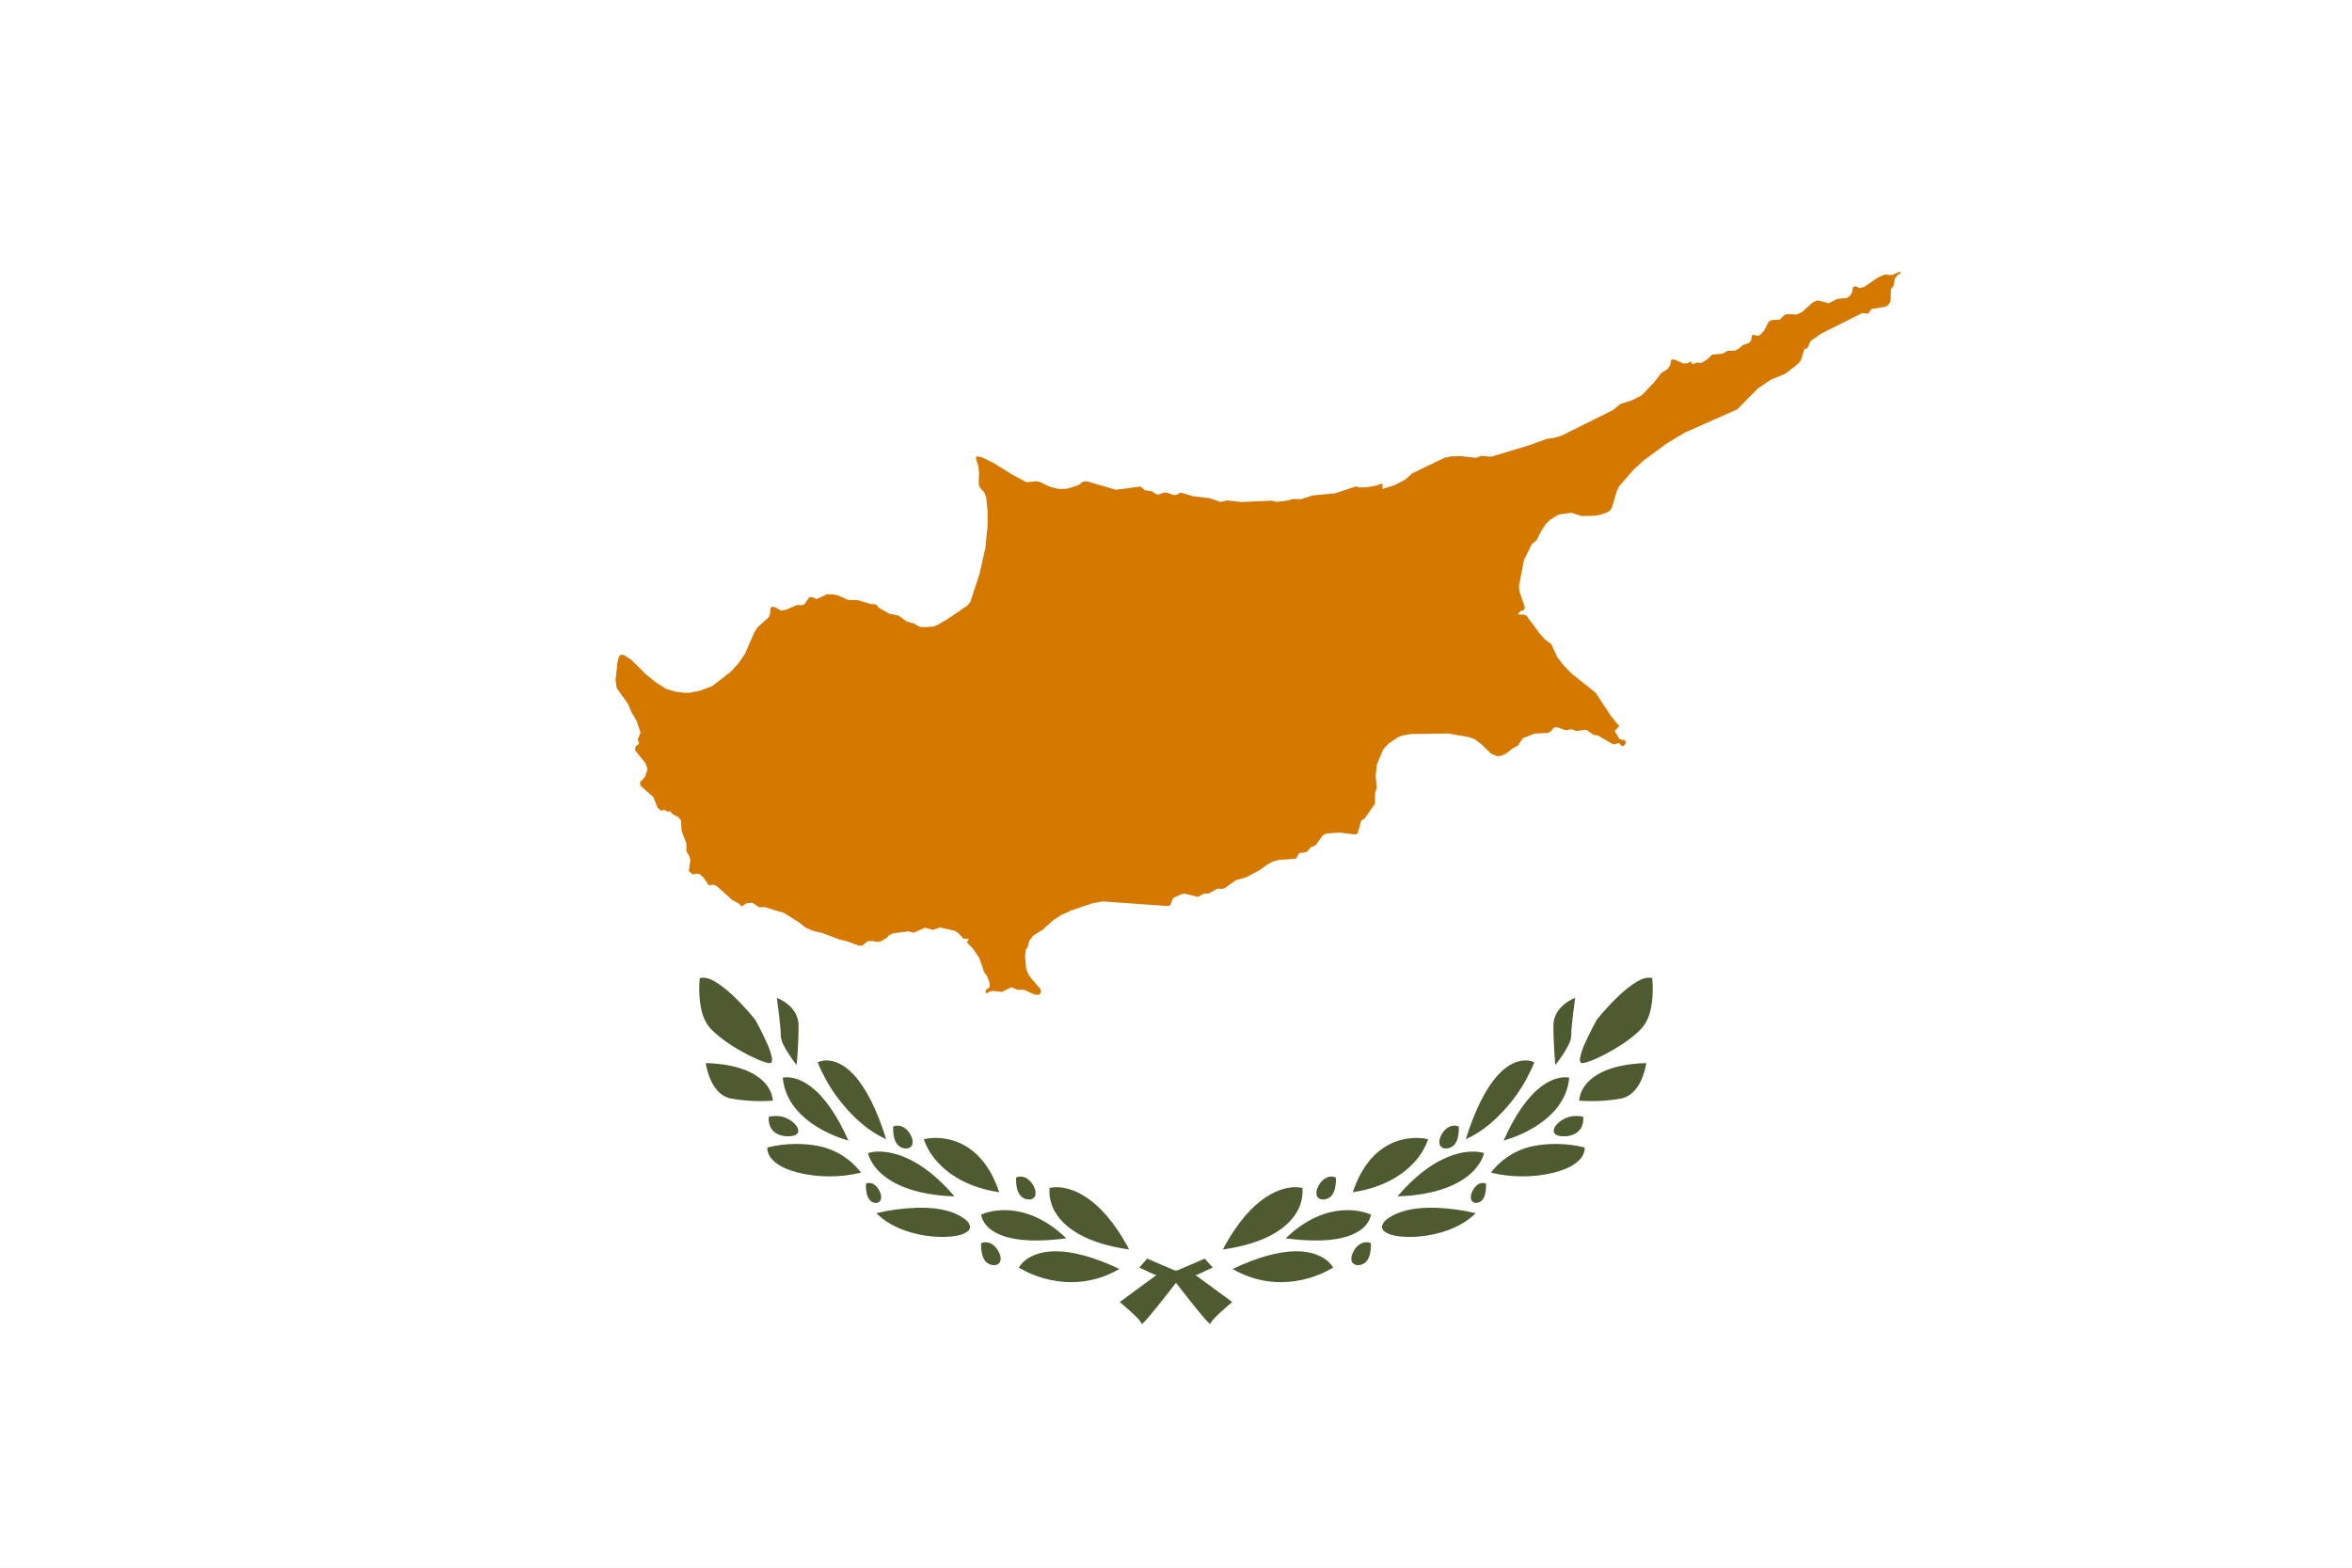
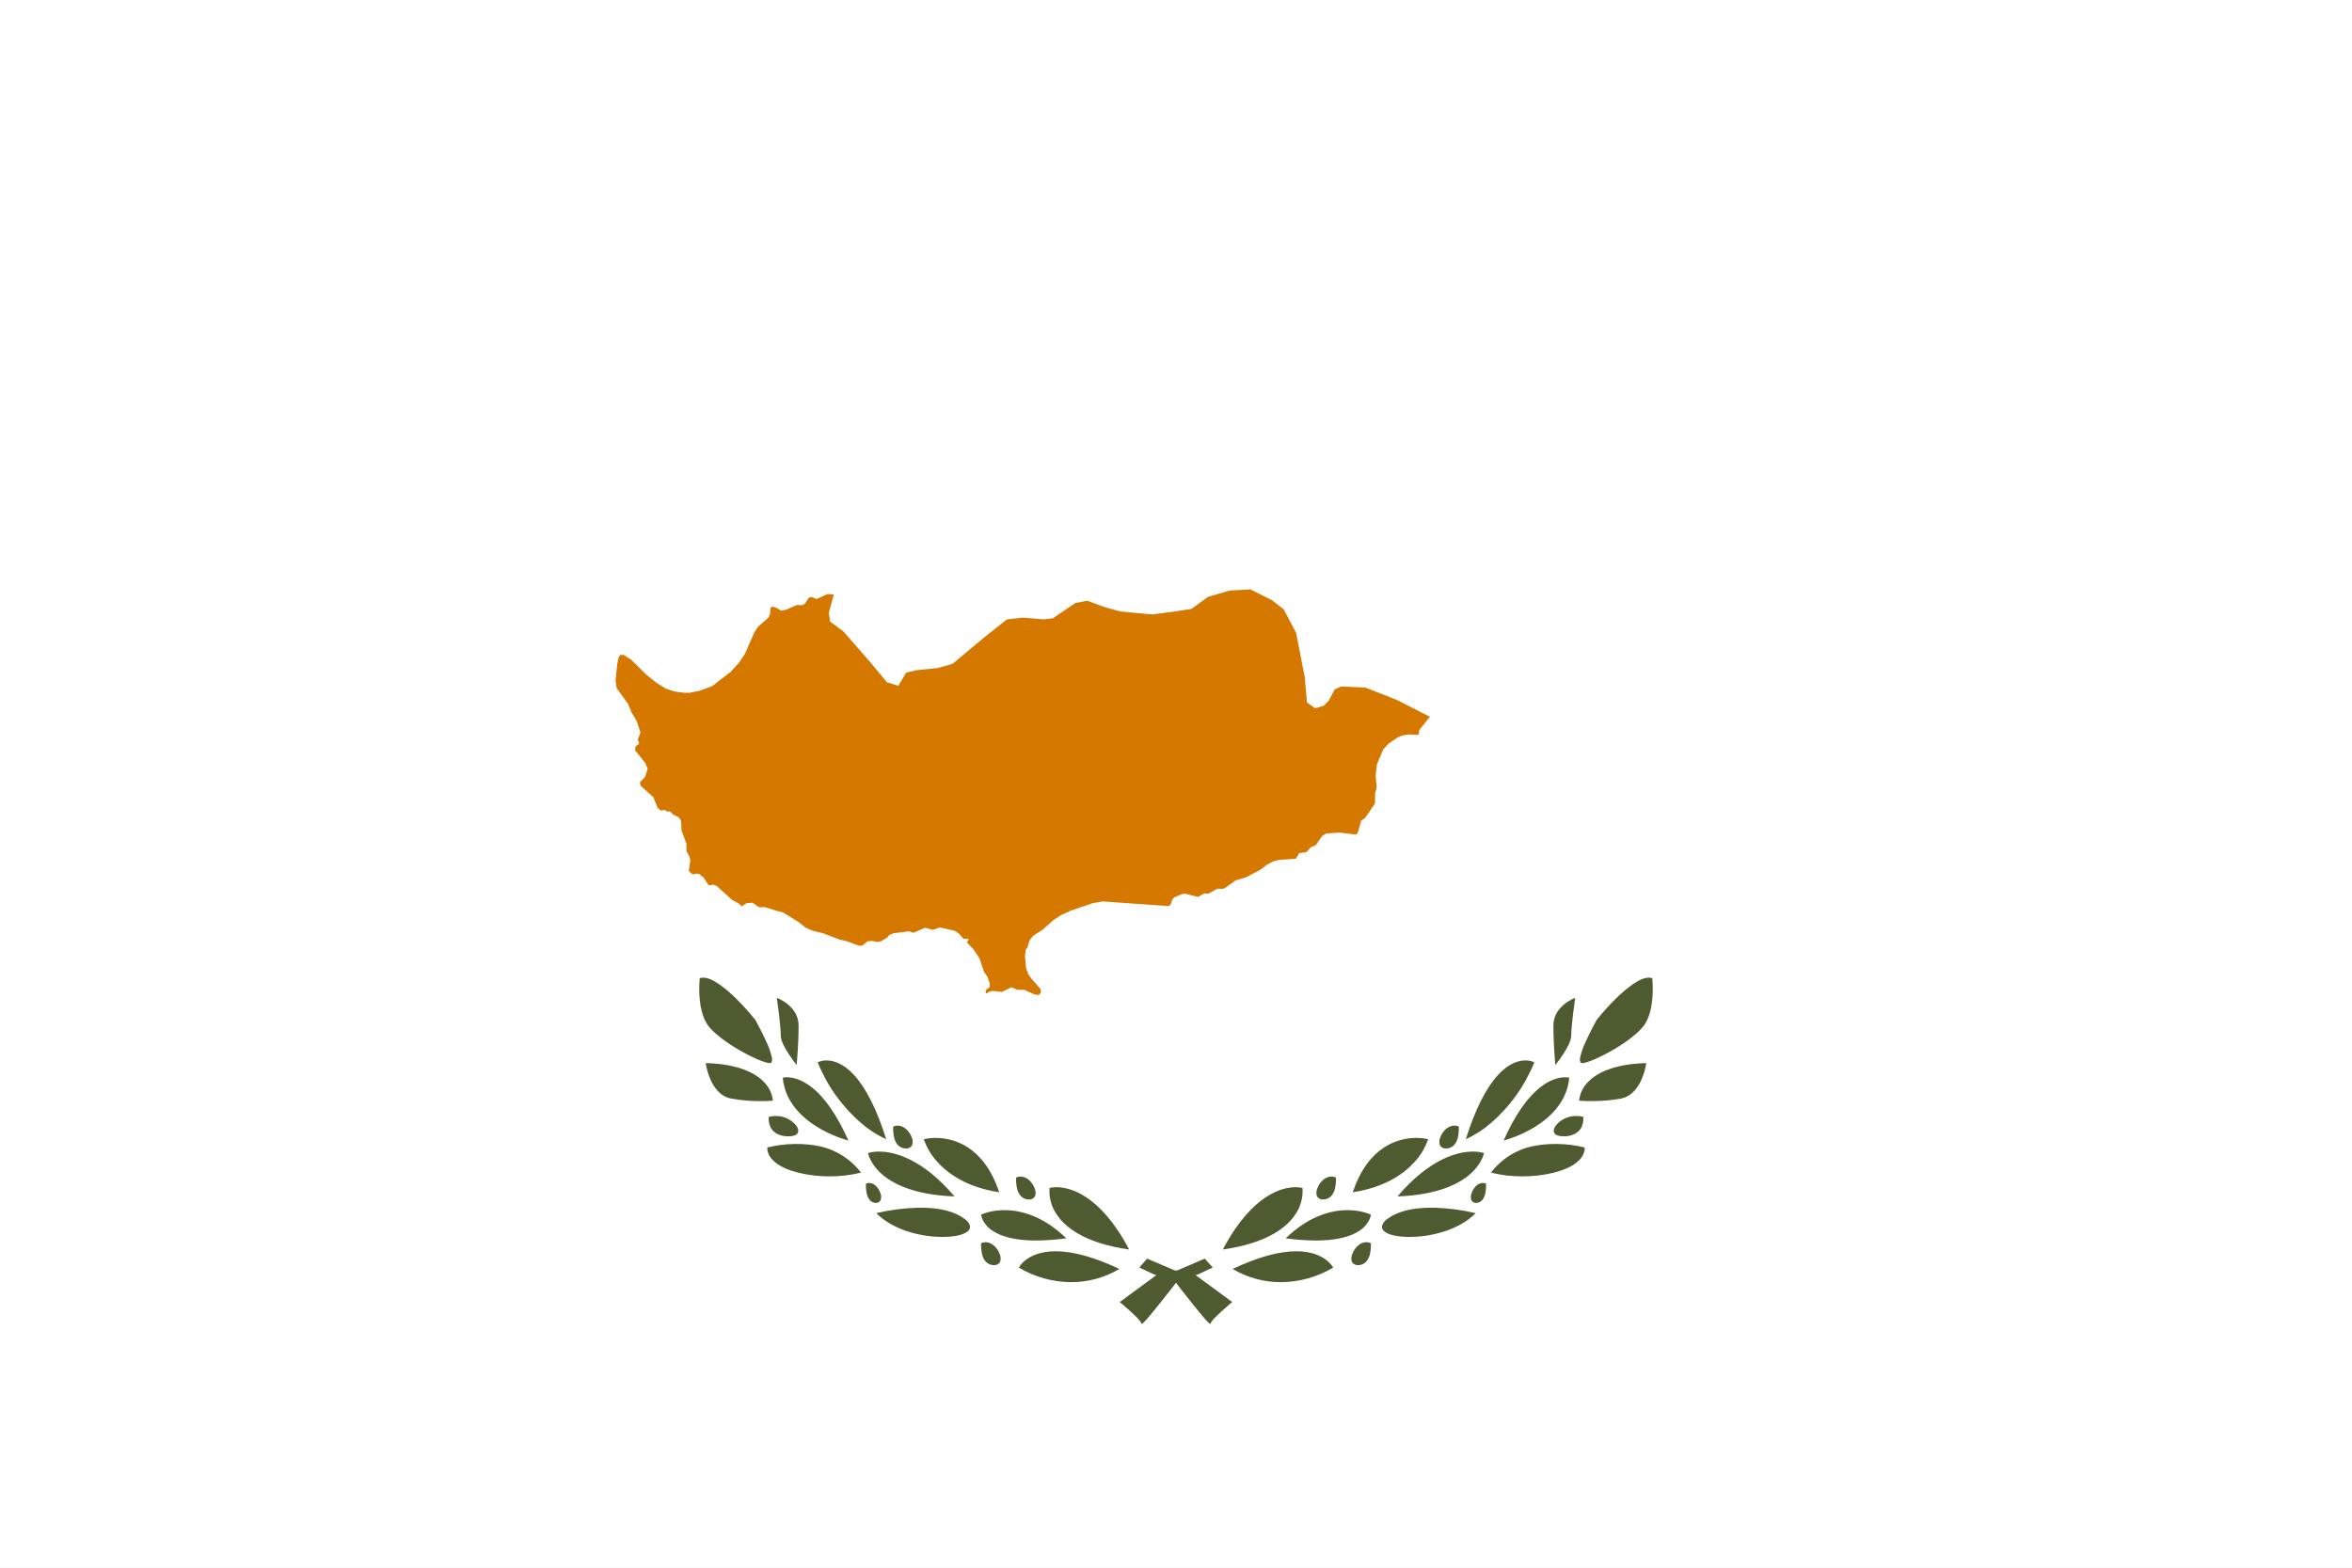
- <svg xmlns="http://www.w3.org/2000/svg" xmlns:xlink="http://www.w3.org/1999/xlink" viewBox="0 0 900 600">
-   <path fill="#fff" d="M0 0h900v600H0z" />
-   <path id="a" d="M463.1 506.741a1.01 1.01 0 01-.347-.245l-.125-.117a21.523 21.523 0 01-1.582-1.643c-1.332-1.513-3.119-3.728-4.69-5.685-3.115-3.883-5.689-7.228-6.174-7.858l-.793-1.032-7.767-2.395-5.671-2.644 3.03-3.406 10.408 4.456 7.767 1.594 14.363 10.564-.011.009c-.029.024-2.089 1.738-4.136 3.6-.913.83-2.064 1.9-2.877 2.783-.335.359-.646.74-.93 1.14a9.004 9.004 0 00-.465.88m-53.34-16.02a39.63 39.63 0 01-19.895-5.567h-.007v-.008a10.24 10.24 0 012.878-3.1c1.941-1.425 5.442-3.128 11.1-3.15h.117c6.7 0 14.9 2.278 24.373 6.771a36.022 36.022 0 01-18.566 5.054l.01.01-.01-.01zm-29.37-6.51a4.241 4.241 0 01-3.17-1.333A6.439 6.439 0 01375.8 480a14.656 14.656 0 01-.351-4.217 4.336 4.336 0 011.562-.354h.112c2.511 0 4.49 2.178 5.338 4.337a4.35 4.35 0 01.274 3.067 2.417 2.417 0 01-2.34 1.37l-.005.009zm51.68-5.99c-17.359-2.479-24.717-8.755-27.833-13.583a15.705 15.705 0 01-2.634-9.96v-.014h.013c.872-.2 1.764-.299 2.658-.293 4.618 0 16.43 2.323 27.8 23.842l.007.014-.02-.01.009.004zm-35.58-3.44c-7.416 0-13.062-1.28-16.782-3.8a10.304 10.304 0 01-3.686-4.125 6.75 6.75 0 01-.594-2.023 22.704 22.704 0 017.765-1.65c.383-.018.769-.029 1.174-.03 5.732 0 14.448 1.87 23.646 10.78l.009.009h-.011a90.034 90.034 0 01-11.53.84l.009-.001zm-35.91-1.38c-7.82 0-18.563-2.388-25.263-9.087l-.007-.008h.02a78.487 78.487 0 0115.523-2.062c.488-.012.98-.018 1.475-.019 7.332 0 12.944 1.422 16.682 4.225a4.942 4.942 0 012.178 2.783 2.28 2.28 0 01-1.056 2.15c-1.683 1.271-4.692 1.949-8.945 2.017l-.6.02-.007-.019zm-25.34-13a3.206 3.206 0 01-2.479-1.167 5.87 5.87 0 01-1.108-2.522 14.298 14.298 0 01-.291-3.674v-.018c.382-.176.797-.27 1.217-.275a3.784 3.784 0 012.589 1.158 6.956 6.956 0 011.688 2.645 4.03 4.03 0 01.18 2.635 1.915 1.915 0 01-1.8 1.21l.004.008zm58.53-1.32a4.241 4.241 0 01-3.17-1.333 6.45 6.45 0 01-1.422-2.878 14.656 14.656 0 01-.351-4.217 4.336 4.336 0 011.562-.354h.112c2.511 0 4.49 2.178 5.338 4.337a4.35 4.35 0 01.274 3.067 2.413 2.413 0 01-2.34 1.37l-.003.008zm-28.51-1.18c-15.737-.554-23.9-5.027-27.984-8.683a18.3 18.3 0 01-4.24-5.447 11.649 11.649 0 01-.908-2.438l.021-.009a13.461 13.461 0 013.885-.579h.368c5.307 0 16.111 2.229 28.852 17.153v.01l.006-.007zm17.09-1.59c-12.661-1.928-19.834-7.363-23.622-11.585a24.177 24.177 0 01-5.213-8.738 18.622 18.622 0 013.9-.469c.169 0 .345-.007.524-.007s.365 0 .553.007c6.368.139 17.934 3.023 23.855 20.785h.01l-.007.007zm-65-6.08a49.336 49.336 0 01-11.96-1.432c-6.629-1.658-9.473-4.189-10.691-6.021a6.318 6.318 0 01-1.031-2.534 4.282 4.282 0 01-.031-1.073l.031-.011a45.238 45.238 0 0110.464-1.328c.239 0 .48-.006.725-.006a43.806 43.806 0 018.564.83 27.146 27.146 0 0116.053 10.14v.009h-.013a49.635 49.635 0 01-12.12 1.42l.009.006zm29.39-10.68a4.244 4.244 0 01-3.172-1.3 6.49 6.49 0 01-1.42-2.908 14.4 14.4 0 01-.351-4.185 4.336 4.336 0 011.562-.354h.112c2.506 0 4.488 2.179 5.339 4.338a4.25 4.25 0 01.243 3.034 2.356 2.356 0 01-2.31 1.38l-.003-.005zm-22.1-3.03a48.225 48.225 0 01-11.967-5.225c-5.544-3.413-12.326-9.45-13.153-18.83h.014a7.14 7.14 0 011.278-.154c.1 0 .217-.006.334-.006 1.656 0 5.046.466 9.147 3.584 5.22 3.98 10.04 10.92 14.35 20.65l-.003-.019zm14.43-.53a39.027 39.027 0 01-9.469-6.084 60.759 60.759 0 01-16.716-23.33 7.698 7.698 0 013.655-.718c2.411.068 6.083 1.07 10.154 5.463 4.676 5.047 8.85 13.34 12.4 24.651l.01.032-.03-.01-.004-.004zm-37.39-1.09c-4.821 0-6.471-2.615-6.957-3.74a7.783 7.783 0 01-.554-3.707v-.02a10.615 10.615 0 012.4-.314h.165a9.918 9.918 0 018.084 3.841c.255.379 1.037 1.694.39 2.721-.52.81-1.7 1.22-3.53 1.22l.002-.001zM291 421.431a63.914 63.914 0 01-11.141-.952c-4.294-.781-6.728-4.432-8.013-7.356a25.55 25.55 0 01-1.8-6.254h.012c13.282.39 19.555 4.271 22.478 7.457a11.713 11.713 0 013.206 6.922h-.009c-.02 0-1.89.18-4.74.18l.007.003zm13.83-13.82a53.867 53.867 0 01-3.033-4.228c-1.573-2.445-3.028-5-3.028-7.084 0-2.016-.474-6.266-.757-8.619-.358-2.985-.72-5.54-.75-5.757h.013c.337.123 8.308 3.114 8.308 10.591s-.738 15.014-.745 15.089v.011h-.01l.002-.003zm-10.33-.71c-.084 0-.167-.008-.25-.021-2.356-.393-6.5-2.194-11.073-4.818-5.082-2.914-9.209-6.036-11.62-8.791-2.2-2.512-3.5-6.457-3.88-11.726a43.595 43.595 0 01.087-7.163 4.135 4.135 0 011.315-.2c1.764.029 3.647.823 6.189 2.574a49.763 49.763 0 016.49 5.514 99.384 99.384 0 017.2 7.971l.032.04c.265.475 2.537 4.571 4.307 8.558a27.554 27.554 0 012.024 5.746c.174.581.174 1.2 0 1.781a.902.902 0 01-.385.448c-.139.06-.289.091-.44.09l.004-.003z" fill="#4e5b31" />
-   <use xlink:href="#a" transform="matrix(-1 0 0 1 900 0)" />
-   <path d="M727.132 103.967l-2.355.938-.923.368-2.854-.157-2.673 1.283-4.74 3.239-.209.15-1.767.461-1.641-.708-.932.424-.321 1.92-.887 1.379-1.092.767-3.783.387-3.19 1.645-4.15-1.111-1.928.755-4.1 3.692-2.095.992-.732-.042-2.778-.143-1.173.384-1.752 1.693-3.315.258-1.033.715-1.618 3.26-1.753 1.808-1 .212-1.087-.4-.817.144-.37 2.086-.793.874-2.219.764-1.773 1.477-1.556.8-2.084-.052h-.479l-2.076 1.146-3.9.342-1.624 1.549-.358.331-.758.458-1.24.74-.3.184-1.5-.267-1.75.693-.708-1.089-1.211.727-1.6.069-2-.889-1.522-.678-1.113.161-.387 1.94-.039.206-1.17 1.557-2.184 1.323-.3.387-2.485 3.208-4.722 4.966-3.993 2.028-4.139 1.259-2.9 2.38-7.6 3.767-11.995 5.973-2.453.786-3.52.562-6.278 2.312-5.539 1.671-.308.094-1.1.332-7.81 2.363-3.635-.384-2.153.782-5.605-.622-3.9.077-2.467.513-4.637 2.224-7.827 3.762-2.586 2.366-4.027 2.1-4.715 1.493.011-1.981-.028-.084-1.636.517-1.181.373-3.825.59h-2.128l-1.321-.384-.2.069-7.818 2.569-8.719.842-4.363 1.4-3.26-.052-2.038.606-4 .489-1.428-.381-.322-.088-11.75.51-5.372-.607-2.564.583-4.3-1.446-6.269-.727-1.465-.439-3.3-.978-1.491.859-1.116.119-2.667-.967-.96-.024-2.2.8-1.267-.325-1.177-.938-2.761-.411-1.682-1.414-9.4 1.246-2.551-.75-8.554-2.492-1.361.069-1.7 1.271-2.548.929-2.212.575-3.012.1-3.5-.918-3.606-1.748-1.333-.317-2.974.3-.91.082-5.466-2.932-7.042-4.4-4.778-2.3-1.794-.291-.241.853.89 2.8.3 2.774-.091 2.563-.049 1.587.446 1.425 1.725 1.912.719 1.92.526 5.284-.006 5.362-.839 8.551-.283 1.3-1 4.43-.914 4.069-3.546 10.833-.974 1.343-2.391 1.631-5.419 3.688-3.99 2.3-1.263.523-3.239.245-2.018-.1-2.513-1.361-2.467-.635-3.232-2.324-3.6-.744-3.941-2.278-1.026-1.233-2.146-.2-2.976-.893v-.005l-1.093-.327-.755-.22-3.8-.1-3.54-1.634-1.864-.45-2.547-.129-2.666 1.239-1.351.629-1.707-.678-1.235.077-1.4 2.115-.172.323-.964.51-1.2-.017-.939-.025-1.016.444-1.368.593-1.208.527-.59.255-.01-.01-.363.073-.645.112-.8.153-1.41-.824-.75-.442-1.257-.256-.677.489-.133 2.3-.618 1.378-1.961 1.734-1.993 1.755-1.389 2.047-3.676 8.39-2.3 3.385-.715.789-2.418 2.66-2.136 1.657-4.922 3.815-4.659 1.741-4.013.82-1.951.008-3.7-.492-3.323-1.02-3.65-2.282-4-3.217-5.794-5.724-.82-.493-.171-.114-1.825-1.167-1.354.035-.53.874-.29 1.263-.245 1.12-.664 6.367.049.369.349 2.622 4.4 6.15 1.358 3.267.223.373.908 1.525.691 1.163.069.118 1.5 4.488-1.057 2.534.534 1.7-1.336 1.037-.245 1.465 3.951 4.953.862 2.185-.963 3.029-1.536 1.671-.429.457.216 1.28 1.818 1.635 3.089 2.75 1.647 4.086 1.253 1.1 1.456-.31.81.618 1.228-.021 1.208 1.208.782.379 1.236.616.977 1.272.216 3.911 1.822 4.86.028 2.635.01.374 1.134 1.948.356 1.538-.6 4.069 1.445 1.306 1.567-.32 1.012.16 1.626 1.354 1.969 3 1.926-.282 1.222.589 5.9 5.334 1.339.676.074.042.963.483 1.2 1.208 1.856-1.232.206-.021 2.018-.178.886.6 1.7 1.149 2.234-.029 4.844 1.485 2.119.543 4.261 2.648 1.811 1.12 1.072.871 1.424 1.161 2.845 1.224 2.44.584 1.322.314 1 .384.025-.062h.014l-.024.063 5.284 2.023 2.862.668 2.648.975 1.927.7 1.414.023 2-1.682 1.937-.112 1.609.4 1.57-.263 2.485-1.531.485-.719 1.762-.839 5.944-.738 1.737.564 4.46-1.94 2.988.831 2.645-.938 5.779 1.284 1.536 1.081 1.717 1.965.21.009 1.912.037-.8 1.331 2.523 2.647 2.279 3.445.154.455 1.657 4.864 1.232 1.723.862 2.405.042 1.568-1.34 1.022-.22.583-.076.216.272.655.506-.276.963-.533 1.172-.182 2.066.22 1.364.143 2.154-1.069 1.427-.71 2.293.987 2.52-.028 1.058.471 3 1.358 1.529.144.565-.371.36-.856-.185-1L397 377.23l-2.531-2.938-1.036-1.51-.789-2.186-.244-2.796-.174-1.885.314-2.477.68-.884.5-1.968h.009l.129-.515 1.406-1.866 3.724-2.393 4-3.582 3.162-2.085 3.26-1.412.087-.4.363.146 8.292-2.819.137-.016 3.692-.643 24.92 1.755.924-.279v-.006l.83-2.33.447-.432.3-.282 2.74-1.206 1.281-.183 3.556.878 1.456.359 2.332-1.307 1.654.028 3.417-1.866 2.111.053.8-.321 4.112-2.955 3.961-1.135 1.03-.548.363-.2 4.06-2.144 2.579-1.981 2.226-1.183 2.438-.629 6.38-.449 1.283-2.138 2.744-.366 1.657-1.87 1.9-.771 1.359-1.958 1.139-1.641 1.591-.921 5.1-.32 6.045.749.8-.485 1.366-4.875 1.43-.915 3.851-5.612.013-2.045v-1.708l.633-2.432-.43-4.391.51-4.446 2.394-5.65 2.109-2.279 3.4-2.3 1.729-.753 2.449-.412v.001l.36-.061.624-.107 8.433-.116c.117-.087 3.067-.042 3.067-.042l2.812-.038 7.116 1.264.506.088 2.4.779 2.774 2.157 2.938 2.869.551.535 1.9.8.575.251 1.571-.251 2.237-1.165 1.688-1.427 2.3-1.257.056-.08 1.295-1.948.039-.04.028.007v-.011h-.022l.511-.775 4.447-1.733 5.23-.3.588-.318.327-.175 1.382-1.623 1.295-.01 3.135 1.134 2.2-.438 1.75.7 1.36-.161 2.565-.3 2.754 1.937 1.605.2 5.658 3.31.294.048.152.028.324.054.671-.2 1-.289.132-.039.126.175.643.907.882.126 1.044-1.393-.415-.632-.157-.23-2.021-.411-1.815-3.1 1.728-1.861-2.711-3.326-.45-.551-.153-.234-.937-1.423-4.746-7.235-6.182-4.935-2.165-1.732-.014-.01-.758-.6-3.3-3.358-2.358-3.13-.309-.674-.487-1.062-1.413-3.078-2.462-1.9-2.006-2.191-.1-.129-4.14-5.626-.68-.943-.978-.565-2.066-.014-.2-.2-.116-.121.07-.074.991-.985 1.105-.278.476-1.089-2.108-6.1-.014-.213-.157-1.95 1.718-8.855.22-1.079 2.928-5.958 1.814-1.486 1.98-3.892 1.7-2.488 1.625-1.582.284-.168 2.934-1.776 2.465-.347 2.348-.331 4.1 1.264 3.9-.076.761-.081 1.77-.2 2.911-.917 1.374-.848.713-1.093 1.487-4.987.478-1.587.917-1.724 5.306-6.108 4.011-3.71 9.019-6.613 4.415-2.639 2.254-1.347 20.126-8.946 5.23-5.3 2.725-2.758 4.821-3.235 5.641-2.311 4.854-3.842 1.06-1.334 1.336-4.3 1.113-.269 1-2.174.286-.618 3.961-2.792.448-.223 15.388-7.71 2.236.307 1.2-1.793 4.477-.751.824-.14 1.1-.551.939-1.6v-.316l.129-4.273.956-1.155.521-2.816.491-.65.513-.676 1.268-.891-.22-.531.032.031z" fill="#d57800" />
+ <svg xmlns="http://www.w3.org/2000/svg" width="100%" height="100%" viewBox="0 0 900 600" version="1.1" xml:space="preserve" style="fill-rule:evenodd;clip-rule:evenodd;stroke-linejoin:round;stroke-miterlimit:2;">
+   <rect x="0" y="0" width="900" height="600" style="fill:white;fill-rule:nonzero;" />
+   <path id="a" d="M463.1,506.741C462.968,506.685 462.85,506.601 462.753,506.496L462.628,506.379C462.072,505.86 461.544,505.311 461.046,504.736C459.714,503.223 457.927,501.008 456.356,499.051C453.241,495.168 450.667,491.823 450.182,491.193L449.389,490.161L441.622,487.766L435.951,485.122L438.981,481.716L449.389,486.172L457.156,487.766L471.519,498.33L471.508,498.339C471.479,498.363 469.419,500.077 467.372,501.939C466.459,502.769 465.308,503.839 464.495,504.722C464.16,505.081 463.849,505.462 463.565,505.862C463.394,506.147 463.239,506.44 463.1,506.742M409.76,490.722C402.753,490.658 395.887,488.737 389.865,485.155L389.858,485.155L389.858,485.147C390.591,483.925 391.571,482.869 392.736,482.047C394.677,480.622 398.178,478.919 403.836,478.897L403.953,478.897C410.653,478.897 418.853,481.175 428.326,485.668C422.711,489.005 416.292,490.752 409.76,490.722L409.77,490.732L409.76,490.722ZM380.39,484.212C379.193,484.235 378.041,483.751 377.22,482.879C376.511,482.055 376.023,481.064 375.8,480C375.48,478.619 375.361,477.198 375.449,475.783C375.943,475.569 376.473,475.449 377.011,475.429L377.123,475.429C379.634,475.429 381.613,477.607 382.461,479.766C382.923,480.72 383.021,481.812 382.735,482.833C382.31,483.724 381.38,484.268 380.395,484.203L380.39,484.212ZM432.07,478.222C414.711,475.743 407.353,469.467 404.237,464.639C402.264,461.71 401.336,458.2 401.603,454.679L401.603,454.665L401.616,454.665C402.488,454.465 403.38,454.366 404.274,454.372C408.892,454.372 420.704,456.695 432.074,478.214L432.081,478.228L432.061,478.218L432.07,478.222ZM396.49,474.782C389.074,474.782 383.428,473.502 379.708,470.982C378.126,469.969 376.852,468.542 376.022,466.857C375.719,466.218 375.519,465.535 375.428,464.834C377.899,463.832 380.528,463.274 383.193,463.184C383.576,463.166 383.962,463.155 384.367,463.154C390.099,463.154 398.815,465.024 408.013,473.934L408.022,473.943L408.011,473.943C404.19,474.47 400.338,474.75 396.481,474.783L396.49,474.782ZM360.58,473.402C352.76,473.402 342.017,471.014 335.317,464.315L335.31,464.307L335.33,464.307C340.423,463.104 345.623,462.413 350.853,462.245C351.341,462.233 351.833,462.227 352.328,462.226C359.66,462.226 365.272,463.648 369.01,466.451C370.054,467.078 370.83,468.07 371.188,469.234C371.271,470.091 370.861,470.926 370.132,471.384C368.449,472.655 365.44,473.333 361.187,473.401L360.587,473.421L360.58,473.402ZM335.24,460.402C334.281,460.403 333.371,459.975 332.761,459.235C332.197,458.494 331.817,457.63 331.653,456.713C331.398,455.506 331.3,454.271 331.362,453.039L331.362,453.021C331.744,452.845 332.159,452.751 332.579,452.746C333.559,452.782 334.488,453.197 335.168,453.904C335.925,454.646 336.502,455.55 336.856,456.549C337.21,457.382 337.274,458.311 337.036,459.184C336.745,459.919 336.027,460.402 335.236,460.394L335.24,460.402ZM393.77,459.082C392.573,459.105 391.421,458.621 390.6,457.749C389.891,456.925 389.402,455.935 389.178,454.871C388.858,453.49 388.739,452.069 388.827,450.654C389.321,450.44 389.851,450.32 390.389,450.3L390.501,450.3C393.012,450.3 394.991,452.478 395.839,454.637C396.301,455.591 396.399,456.683 396.113,457.704C395.689,458.595 394.758,459.14 393.773,459.074L393.77,459.082ZM365.26,457.902C349.523,457.348 341.36,452.875 337.276,449.219C335.53,447.689 334.091,445.84 333.036,443.772C332.643,442.996 332.339,442.178 332.128,441.334L332.149,441.325C333.409,440.943 334.718,440.748 336.034,440.746L336.402,440.746C341.709,440.746 352.513,442.975 365.254,457.899L365.254,457.909L365.26,457.902ZM382.35,456.312C369.689,454.384 362.516,448.949 358.728,444.727C356.39,442.217 354.613,439.238 353.515,435.989C354.795,435.696 356.102,435.538 357.415,435.52C357.584,435.52 357.76,435.513 357.939,435.513C358.118,435.513 358.304,435.513 358.492,435.52C364.86,435.659 376.426,438.543 382.347,456.305L382.357,456.305L382.35,456.312ZM317.35,450.232C313.32,450.245 309.303,449.764 305.39,448.8C298.761,447.142 295.917,444.611 294.699,442.779C294.174,442.02 293.822,441.155 293.668,440.245C293.613,439.89 293.602,439.53 293.637,439.172L293.668,439.161C297.092,438.312 300.604,437.866 304.132,437.833C304.371,437.833 304.612,437.827 304.857,437.827C307.732,437.822 310.6,438.1 313.421,438.657C319.816,439.994 325.519,443.596 329.474,448.797L329.474,448.806L329.461,448.806C325.495,449.776 321.424,450.253 317.341,450.226L317.35,450.232ZM346.74,439.552C345.547,439.584 344.395,439.112 343.568,438.252C342.857,437.418 342.368,436.418 342.148,435.344C341.827,433.974 341.709,432.564 341.797,431.159C342.291,430.945 342.821,430.825 343.359,430.805L343.471,430.805C345.977,430.805 347.959,432.984 348.81,435.143C349.263,436.089 349.349,437.171 349.053,438.177C348.648,439.073 347.724,439.625 346.743,439.557L346.74,439.552ZM324.64,436.522C320.433,435.331 316.407,433.573 312.673,431.297C307.129,427.884 300.347,421.847 299.52,412.467L299.534,412.467C299.954,412.377 300.382,412.326 300.812,412.313C300.912,412.313 301.029,412.307 301.146,412.307C302.802,412.307 306.192,412.773 310.293,415.891C315.513,419.871 320.333,426.811 324.643,436.541L324.64,436.522ZM339.07,435.992C335.636,434.432 332.447,432.383 329.601,429.908C322.246,423.578 316.514,415.578 312.885,406.578C314.026,406.043 315.281,405.797 316.54,405.86C318.951,405.928 322.623,406.93 326.694,411.323C331.37,416.37 335.544,424.663 339.094,435.974L339.104,436.006L339.074,435.996L339.07,435.992ZM301.68,434.902C296.859,434.902 295.209,432.287 294.723,431.162C294.239,429.99 294.049,428.717 294.169,427.455L294.169,427.435C294.954,427.239 295.76,427.134 296.569,427.121L296.734,427.121C299.884,427.044 302.889,428.471 304.818,430.962C305.073,431.341 305.855,432.656 305.208,433.683C304.688,434.493 303.508,434.903 301.678,434.903L301.68,434.902ZM291,421.431C287.266,421.44 283.538,421.121 279.859,420.479C275.565,419.698 273.131,416.047 271.846,413.123C270.982,411.124 270.377,409.022 270.046,406.869L270.058,406.869C283.34,407.259 289.613,411.14 292.536,414.326C294.347,416.211 295.476,418.648 295.742,421.248L295.733,421.248C295.713,421.248 293.843,421.428 290.993,421.428L291,421.431ZM304.83,407.611C303.751,406.251 302.739,404.84 301.797,403.383C300.224,400.938 298.769,398.383 298.769,396.299C298.769,394.283 298.295,390.033 298.012,387.68C297.654,384.695 297.292,382.14 297.262,381.923L297.275,381.923C297.612,382.046 305.583,385.037 305.583,392.514C305.583,399.991 304.845,407.528 304.838,407.603L304.838,407.614L304.828,407.614L304.83,407.611ZM294.5,406.901C294.416,406.901 294.333,406.893 294.25,406.88C291.894,406.487 287.75,404.686 283.177,402.062C278.095,399.148 273.968,396.026 271.557,393.271C269.357,390.759 268.057,386.814 267.677,381.545C267.509,379.159 267.539,376.763 267.764,374.382C268.189,374.245 268.633,374.177 269.079,374.182C270.843,374.211 272.726,375.005 275.268,376.756C277.585,378.405 279.756,380.25 281.758,382.27C284.3,384.795 286.703,387.456 288.958,390.241L288.99,390.281C289.255,390.756 291.527,394.852 293.297,398.839C294.182,400.674 294.861,402.601 295.321,404.585C295.495,405.166 295.495,405.785 295.321,406.366C295.247,406.554 295.111,406.712 294.936,406.814C294.797,406.874 294.647,406.905 294.496,406.904L294.5,406.901Z" style="fill:rgb(78,91,49);fill-rule:nonzero;" />
+   <g id="a1" transform="matrix(-1,0,0,1,900,0)">
+     <path d="M463.1,506.741C462.968,506.685 462.85,506.601 462.753,506.496L462.628,506.379C462.072,505.86 461.544,505.311 461.046,504.736C459.714,503.223 457.927,501.008 456.356,499.051C453.241,495.168 450.667,491.823 450.182,491.193L449.389,490.161L441.622,487.766L435.951,485.122L438.981,481.716L449.389,486.172L457.156,487.766L471.519,498.33L471.508,498.339C471.479,498.363 469.419,500.077 467.372,501.939C466.459,502.769 465.308,503.839 464.495,504.722C464.16,505.081 463.849,505.462 463.565,505.862C463.394,506.147 463.239,506.44 463.1,506.742M409.76,490.722C402.753,490.658 395.887,488.737 389.865,485.155L389.858,485.155L389.858,485.147C390.591,483.925 391.571,482.869 392.736,482.047C394.677,480.622 398.178,478.919 403.836,478.897L403.953,478.897C410.653,478.897 418.853,481.175 428.326,485.668C422.711,489.005 416.292,490.752 409.76,490.722L409.77,490.732L409.76,490.722ZM380.39,484.212C379.193,484.235 378.041,483.751 377.22,482.879C376.511,482.055 376.023,481.064 375.8,480C375.48,478.619 375.361,477.198 375.449,475.783C375.943,475.569 376.473,475.449 377.011,475.429L377.123,475.429C379.634,475.429 381.613,477.607 382.461,479.766C382.923,480.72 383.021,481.812 382.735,482.833C382.31,483.724 381.38,484.268 380.395,484.203L380.39,484.212ZM432.07,478.222C414.711,475.743 407.353,469.467 404.237,464.639C402.264,461.71 401.336,458.2 401.603,454.679L401.603,454.665L401.616,454.665C402.488,454.465 403.38,454.366 404.274,454.372C408.892,454.372 420.704,456.695 432.074,478.214L432.081,478.228L432.061,478.218L432.07,478.222ZM396.49,474.782C389.074,474.782 383.428,473.502 379.708,470.982C378.126,469.969 376.852,468.542 376.022,466.857C375.719,466.218 375.519,465.535 375.428,464.834C377.899,463.832 380.528,463.274 383.193,463.184C383.576,463.166 383.962,463.155 384.367,463.154C390.099,463.154 398.815,465.024 408.013,473.934L408.022,473.943L408.011,473.943C404.19,474.47 400.338,474.75 396.481,474.783L396.49,474.782ZM360.58,473.402C352.76,473.402 342.017,471.014 335.317,464.315L335.31,464.307L335.33,464.307C340.423,463.104 345.623,462.413 350.853,462.245C351.341,462.233 351.833,462.227 352.328,462.226C359.66,462.226 365.272,463.648 369.01,466.451C370.054,467.078 370.83,468.07 371.188,469.234C371.271,470.091 370.861,470.926 370.132,471.384C368.449,472.655 365.44,473.333 361.187,473.401L360.587,473.421L360.58,473.402ZM335.24,460.402C334.281,460.403 333.371,459.975 332.761,459.235C332.197,458.494 331.817,457.63 331.653,456.713C331.398,455.506 331.3,454.271 331.362,453.039L331.362,453.021C331.744,452.845 332.159,452.751 332.579,452.746C333.559,452.782 334.488,453.197 335.168,453.904C335.925,454.646 336.502,455.55 336.856,456.549C337.21,457.382 337.274,458.311 337.036,459.184C336.745,459.919 336.027,460.402 335.236,460.394L335.24,460.402ZM393.77,459.082C392.573,459.105 391.421,458.621 390.6,457.749C389.891,456.925 389.402,455.935 389.178,454.871C388.858,453.49 388.739,452.069 388.827,450.654C389.321,450.44 389.851,450.32 390.389,450.3L390.501,450.3C393.012,450.3 394.991,452.478 395.839,454.637C396.301,455.591 396.399,456.683 396.113,457.704C395.689,458.595 394.758,459.14 393.773,459.074L393.77,459.082ZM365.26,457.902C349.523,457.348 341.36,452.875 337.276,449.219C335.53,447.689 334.091,445.84 333.036,443.772C332.643,442.996 332.339,442.178 332.128,441.334L332.149,441.325C333.409,440.943 334.718,440.748 336.034,440.746L336.402,440.746C341.709,440.746 352.513,442.975 365.254,457.899L365.254,457.909L365.26,457.902ZM382.35,456.312C369.689,454.384 362.516,448.949 358.728,444.727C356.39,442.217 354.613,439.238 353.515,435.989C354.795,435.696 356.102,435.538 357.415,435.52C357.584,435.52 357.76,435.513 357.939,435.513C358.118,435.513 358.304,435.513 358.492,435.52C364.86,435.659 376.426,438.543 382.347,456.305L382.357,456.305L382.35,456.312ZM317.35,450.232C313.32,450.245 309.303,449.764 305.39,448.8C298.761,447.142 295.917,444.611 294.699,442.779C294.174,442.02 293.822,441.155 293.668,440.245C293.613,439.89 293.602,439.53 293.637,439.172L293.668,439.161C297.092,438.312 300.604,437.866 304.132,437.833C304.371,437.833 304.612,437.827 304.857,437.827C307.732,437.822 310.6,438.1 313.421,438.657C319.816,439.994 325.519,443.596 329.474,448.797L329.474,448.806L329.461,448.806C325.495,449.776 321.424,450.253 317.341,450.226L317.35,450.232ZM346.74,439.552C345.547,439.584 344.395,439.112 343.568,438.252C342.857,437.418 342.368,436.418 342.148,435.344C341.827,433.974 341.709,432.564 341.797,431.159C342.291,430.945 342.821,430.825 343.359,430.805L343.471,430.805C345.977,430.805 347.959,432.984 348.81,435.143C349.263,436.089 349.349,437.171 349.053,438.177C348.648,439.073 347.724,439.625 346.743,439.557L346.74,439.552ZM324.64,436.522C320.433,435.331 316.407,433.573 312.673,431.297C307.129,427.884 300.347,421.847 299.52,412.467L299.534,412.467C299.954,412.377 300.382,412.326 300.812,412.313C300.912,412.313 301.029,412.307 301.146,412.307C302.802,412.307 306.192,412.773 310.293,415.891C315.513,419.871 320.333,426.811 324.643,436.541L324.64,436.522ZM339.07,435.992C335.636,434.432 332.447,432.383 329.601,429.908C322.246,423.578 316.514,415.578 312.885,406.578C314.026,406.043 315.281,405.797 316.54,405.86C318.951,405.928 322.623,406.93 326.694,411.323C331.37,416.37 335.544,424.663 339.094,435.974L339.104,436.006L339.074,435.996L339.07,435.992ZM301.68,434.902C296.859,434.902 295.209,432.287 294.723,431.162C294.239,429.99 294.049,428.717 294.169,427.455L294.169,427.435C294.954,427.239 295.76,427.134 296.569,427.121L296.734,427.121C299.884,427.044 302.889,428.471 304.818,430.962C305.073,431.341 305.855,432.656 305.208,433.683C304.688,434.493 303.508,434.903 301.678,434.903L301.68,434.902ZM291,421.431C287.266,421.44 283.538,421.121 279.859,420.479C275.565,419.698 273.131,416.047 271.846,413.123C270.982,411.124 270.377,409.022 270.046,406.869L270.058,406.869C283.34,407.259 289.613,411.14 292.536,414.326C294.347,416.211 295.476,418.648 295.742,421.248L295.733,421.248C295.713,421.248 293.843,421.428 290.993,421.428L291,421.431ZM304.83,407.611C303.751,406.251 302.739,404.84 301.797,403.383C300.224,400.938 298.769,398.383 298.769,396.299C298.769,394.283 298.295,390.033 298.012,387.68C297.654,384.695 297.292,382.14 297.262,381.923L297.275,381.923C297.612,382.046 305.583,385.037 305.583,392.514C305.583,399.991 304.845,407.528 304.838,407.603L304.838,407.614L304.828,407.614L304.83,407.611ZM294.5,406.901C294.416,406.901 294.333,406.893 294.25,406.88C291.894,406.487 287.75,404.686 283.177,402.062C278.095,399.148 273.968,396.026 271.557,393.271C269.357,390.759 268.057,386.814 267.677,381.545C267.509,379.159 267.539,376.763 267.764,374.382C268.189,374.245 268.633,374.177 269.079,374.182C270.843,374.211 272.726,375.005 275.268,376.756C277.585,378.405 279.756,380.25 281.758,382.27C284.3,384.795 286.703,387.456 288.958,390.241L288.99,390.281C289.255,390.756 291.527,394.852 293.297,398.839C294.182,400.674 294.861,402.601 295.321,404.585C295.495,405.166 295.495,405.785 295.321,406.366C295.247,406.554 295.111,406.712 294.936,406.814C294.797,406.874 294.647,406.905 294.496,406.904L294.5,406.901Z" style="fill:rgb(78,91,49);fill-rule:nonzero;" />
+   </g>
+   <path d="M470.502,226.032L462.238,228.441L455.912,233.045L449.19,234.077L440.893,235.165L428.74,234.031L422.757,232.386L416.053,229.922L411.499,230.792L402.874,236.647L399.43,237.047L391.399,236.387L385.3,237.062L376.142,244.325L364.492,254.086L358.895,255.662L350.403,256.544L346.728,257.475L343.75,262.502L339.436,261.137L332.201,252.505L322.778,241.709L317.627,237.87L317.143,234.5L319.078,227.524L316.531,227.395L313.865,228.634L312.514,229.263L310.807,228.585L309.572,228.662L308.172,230.777L308,231.1L307.036,231.61L305.836,231.593L304.897,231.568L303.881,232.012L302.513,232.605L301.305,233.132L300.715,233.387L300.705,233.377L300.342,233.45L299.697,233.562L298.897,233.715L297.487,232.891L296.737,232.449L295.48,232.193L294.803,232.682L294.67,234.982L294.052,236.36L292.091,238.094L290.098,239.849L288.709,241.896L285.033,250.286L282.733,253.671L282.018,254.46L279.6,257.12L277.464,258.777L272.542,262.592L267.883,264.333L263.87,265.153L261.919,265.161L258.219,264.669L254.896,263.649L251.246,261.367L247.246,258.15L241.452,252.426L240.632,251.933L240.461,251.819L238.636,250.652L237.282,250.687L236.752,251.561L236.462,252.824L236.217,253.944L235.553,260.311L235.602,260.68L235.951,263.302L240.351,269.452L241.709,272.719L241.932,273.092L242.84,274.617L243.531,275.78L243.6,275.898L245.1,280.386L244.043,282.92L244.577,284.62L243.241,285.657L242.996,287.122L246.947,292.075L247.809,294.26L246.846,297.289L245.31,298.96L244.881,299.417L245.097,300.697L246.915,302.332L250.004,305.082L251.651,309.168L252.904,310.268L254.36,309.958L255.17,310.576L256.398,310.555L257.606,311.763L258.388,312.142L259.624,312.758L260.601,314.03L260.817,317.941L262.639,322.801L262.667,325.436L262.677,325.81L263.811,327.758L264.167,329.296L263.567,333.365L265.012,334.671L266.579,334.351L267.591,334.511L269.217,335.865L271.186,338.865L273.112,338.583L274.334,339.172L280.234,344.506L281.573,345.182L281.647,345.224L282.61,345.707L283.81,346.915L285.666,345.683L285.872,345.662L287.89,345.484L288.776,346.084L290.476,347.233L292.71,347.204L297.554,348.689L299.673,349.232L303.934,351.88L305.745,353L306.817,353.871L308.241,355.032L311.086,356.256L313.526,356.84L314.848,357.154L315.848,357.538L315.873,357.476L315.887,357.476L315.863,357.539L321.147,359.562L324.009,360.23L326.657,361.205L328.584,361.905L329.998,361.928L331.998,360.246L333.935,360.134L335.544,360.534L337.114,360.271L339.599,358.74L340.084,358.021L341.846,357.182L347.79,356.444L349.527,357.008L353.987,355.068L356.975,355.899L359.62,354.961L365.399,356.245L366.935,357.326L368.652,359.291L368.862,359.3L370.774,359.337L369.974,360.668L372.497,363.315L374.776,366.76L374.93,367.215L376.587,372.079L377.819,373.802L378.681,376.207L378.723,377.775L377.383,378.797L377.163,379.38L377.087,379.596L377.359,380.251L377.865,379.975L378.828,379.442L380,379.26L382.066,379.48L383.43,379.623L385.584,378.554L387.011,377.844L389.304,378.831L391.824,378.803L392.882,379.274L395.882,380.632L397.411,380.776L397.976,380.405L398.336,379.549L398.151,378.549L397,377.23L394.469,374.292L393.433,372.782L392.644,370.596L392.4,367.8L392.226,365.915L392.54,363.438L393.22,362.554L393.72,360.586L393.729,360.586L393.858,360.071L395.264,358.205L398.988,355.812L402.988,352.23L406.15,350.145L409.41,348.733L409.497,348.333L409.86,348.479L418.152,345.66L418.289,345.644L421.981,345.001L446.901,346.756L447.825,346.477L447.825,346.471L448.655,344.141L449.102,343.709L449.402,343.427L452.142,342.221L453.423,342.038L456.979,342.916L458.435,343.275L460.767,341.968L462.421,341.996L465.838,340.13L467.949,340.183L468.749,339.862L472.861,336.907L476.822,335.772L477.852,335.224L478.215,335.024L482.275,332.88L484.854,330.899L487.08,329.716L489.518,329.087L495.898,328.638L497.181,326.5L499.925,326.134L501.582,324.264L503.482,323.493L504.841,321.535L505.98,319.894L507.571,318.973L512.671,318.653L518.716,319.402L519.516,318.917L520.882,314.042L522.312,313.127L526.163,307.515L526.176,305.47L526.176,303.762L526.809,301.33L526.379,296.939L526.889,292.493L529.283,286.843L531.392,284.564L534.792,282.264L536.521,281.511L538.97,281.099L538.97,281.1L542.891,281.233L543.056,279.469L547.155,274.34L535.077,268.167C535.194,268.08 522.506,263.173 522.506,263.173L513.268,262.725L510.734,263.839L508.56,268.007L506.575,270.086L503.305,271.075L500.124,268.901L499.245,259.038L495.957,242.179L491.226,233.232L486.792,229.759L478.477,225.575L470.502,226.032Z" style="fill:rgb(213,120,0);fill-rule:nonzero;" />
</svg>
